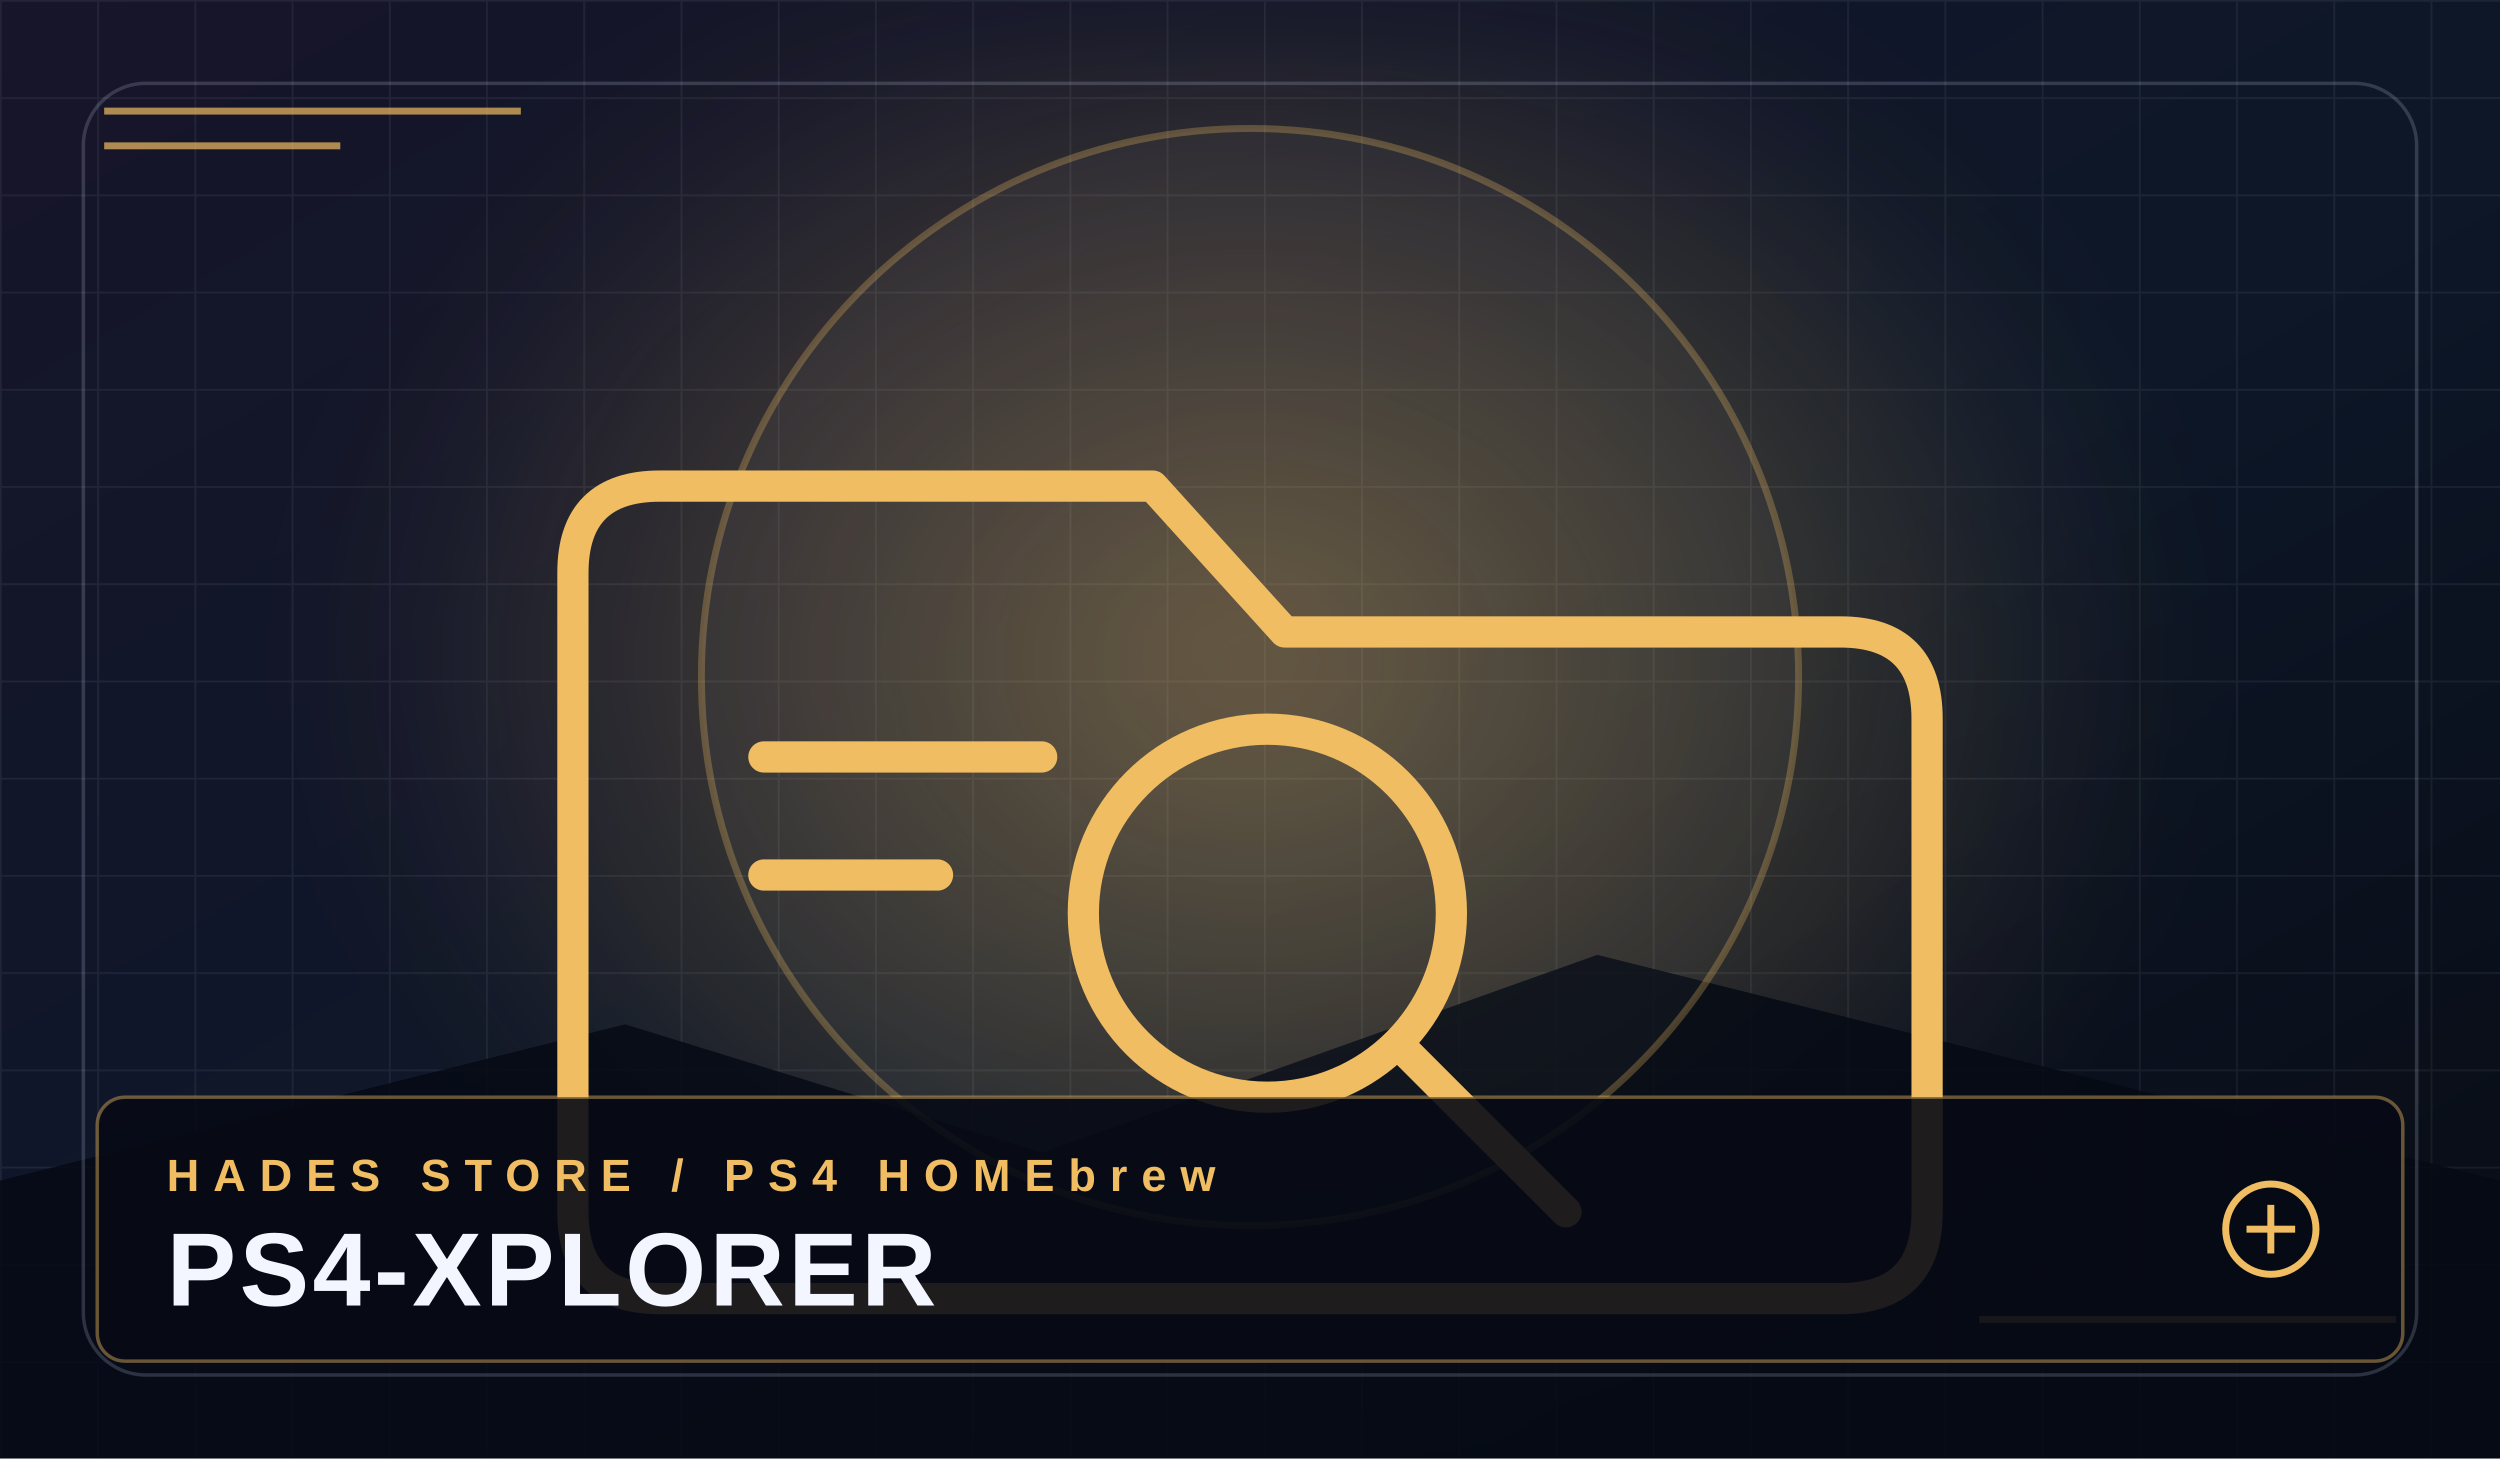
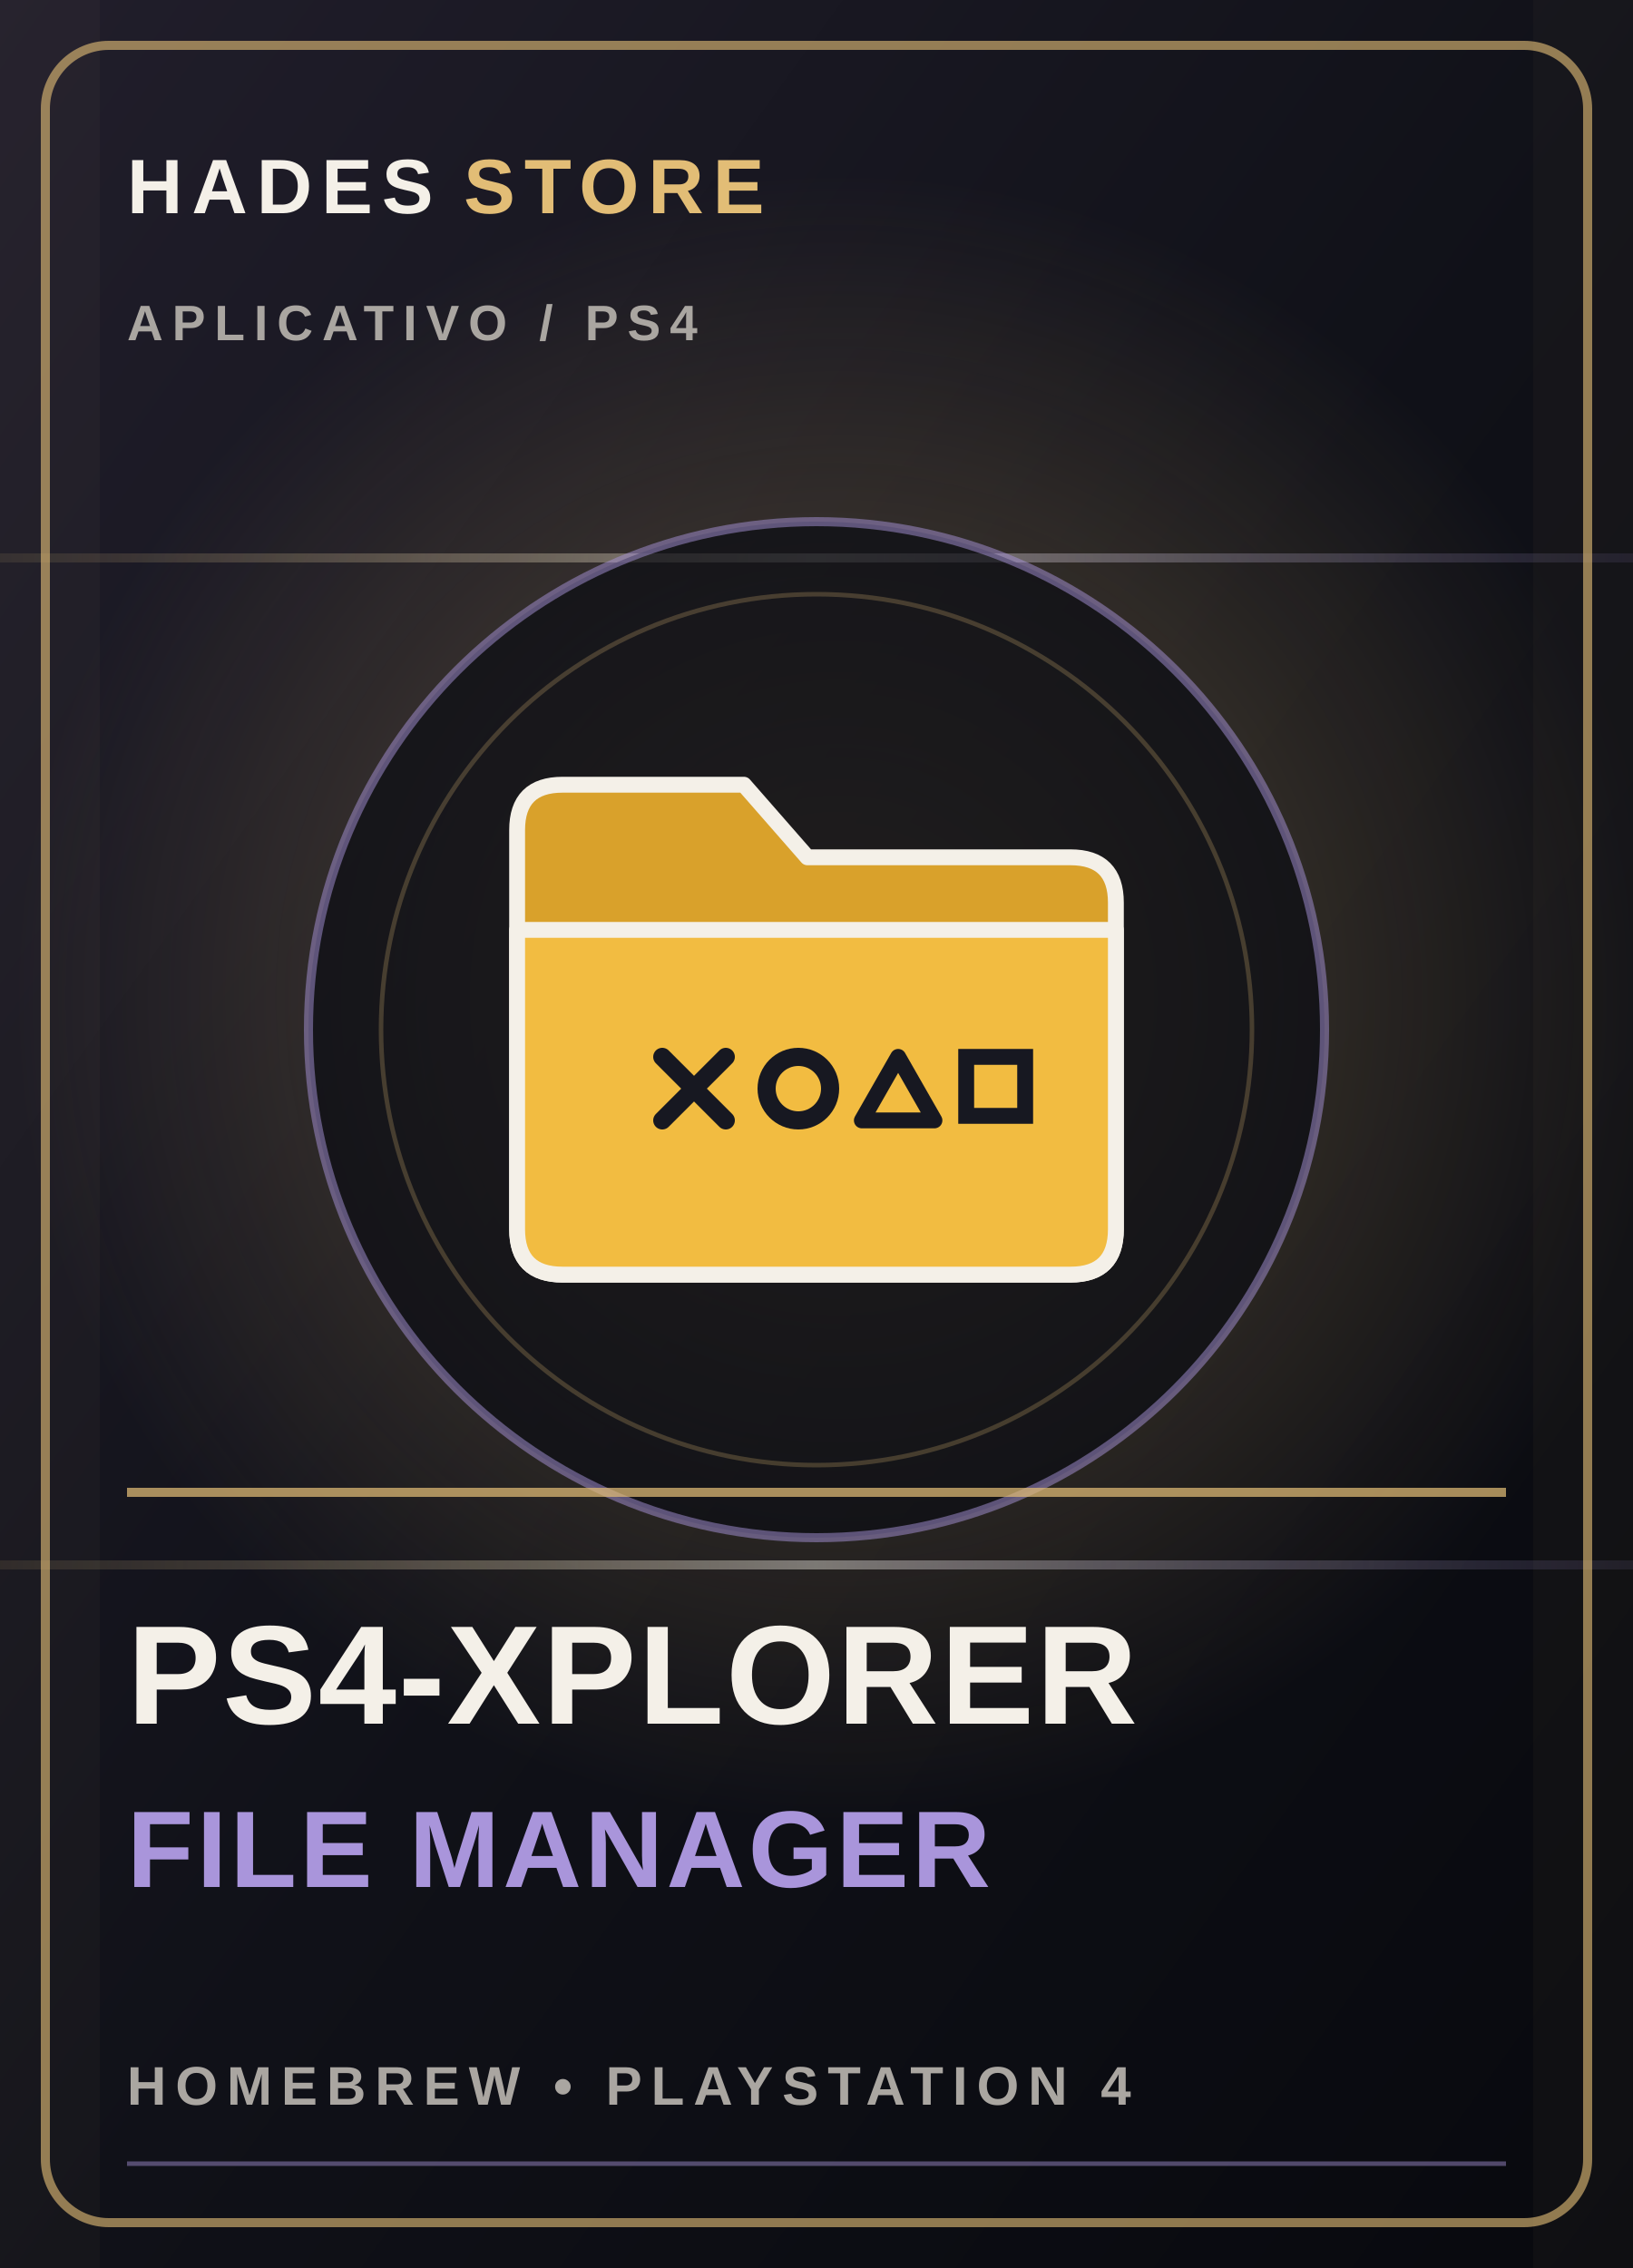
- <svg xmlns="http://www.w3.org/2000/svg" viewBox="0 0 720 420" role="img" aria-label="Capa PS4-Xplorer">
+ <svg xmlns="http://www.w3.org/2000/svg" viewBox="0 0 360 500" role="img" aria-labelledby="title desc">
  <defs>
-     <linearGradient id="bg" x2="1" y2="1">
-       <stop stop-color="#17152a" />
-       <stop offset=".55" stop-color="#0d1728" />
-       <stop offset="1" stop-color="#080b13" />
+     <linearGradient id="bg-cover-4" x1="0" y1="0" x2="1" y2="1">
+       <stop stop-color="#211e2b" />
+       <stop offset=".52" stop-color="#101118" />
+       <stop offset="1" stop-color="#08090e" />
    </linearGradient>
-     <radialGradient id="glow">
-       <stop stop-color="#f0bd62" stop-opacity=".4" />
-       <stop offset="1" stop-color="#f0bd62" stop-opacity="0" />
+     <radialGradient id="glow-cover-4">
+       <stop stop-color="#e2bd76" stop-opacity=".34" />
+       <stop offset="1" stop-color="#e2bd76" stop-opacity="0" />
    </radialGradient>
-     <pattern id="grid" width="28" height="28" patternUnits="userSpaceOnUse">
-       <path d="M28 0H0v28" fill="none" stroke="#d9e7ff" stroke-opacity=".07" />
-     </pattern>
-     <filter id="blur">
-       <feGaussianBlur stdDeviation="22" />
-     </filter>
+     <linearGradient id="foil-cover-4" x1="0" y1="0" x2="1" y2="0">
+       <stop stop-color="#e2bd76" stop-opacity=".1" />
+       <stop offset=".5" stop-color="#f4f0e8" stop-opacity=".42" />
+       <stop offset="1" stop-color="#a995db" stop-opacity=".1" />
+     </linearGradient>
  </defs>
-   <rect width="720" height="420" fill="url(#bg)" />
-   <rect width="720" height="420" fill="url(#grid)" />
-   <ellipse cx="360" cy="190" rx="260" ry="210" fill="url(#glow)" filter="url(#blur)" />
-   <path d="M0 340 180 295 300 332 460 275 720 340v80H0z" fill="#050914" opacity=".85" />
-   <circle cx="360" cy="195" r="158" fill="#fff" fill-opacity=".025" stroke="#f0bd62" stroke-opacity=".28" stroke-width="2" />
-   <g fill="none" stroke="#f0bd62" stroke-width="9" stroke-linecap="round" stroke-linejoin="round">
-     <path d="M190 140h142l38 42h160q25 0 25 25v142q0 25-25 25H190q-25 0-25-25V165q0-25 25-25z" />
-     <circle cx="365" cy="263" r="53" />
-     <path d="m403 301 48 48M220 218h80m-80 34h50" />
+   <rect width="360" height="500" fill="url(#bg-cover-4)" />
+   <circle cx="185" cy="220" r="183" fill="url(#glow-cover-4)" />
+   <path d="M0 123h360M0 345h360" stroke="url(#foil-cover-4)" stroke-width="2" />
+   <path d="M0 0h22v500H0zm338 0h22v500h-22z" fill="#e2bd76" opacity=".035" />
+   <rect x="10" y="10" width="340" height="480" rx="14" fill="none" stroke="#e2bd76" stroke-opacity=".62" stroke-width="2" />
+   <text x="28" y="47" fill="#f4f0e8" font-family="Arial,sans-serif" font-size="17" font-weight="800" letter-spacing="2">HADES <tspan fill="#e2bd76">STORE</tspan>
+   </text>
+   <text x="28" y="75" fill="#aaa6a1" font-family="Arial,sans-serif" font-size="11" font-weight="700" letter-spacing="2">APLICATIVO  /  PS4</text>
+   <circle cx="180" cy="227" r="112" fill="#0c0d14" fill-opacity=".72" stroke="#a995db" stroke-opacity=".5" stroke-width="2" />
+   <circle cx="180" cy="227" r="96" fill="none" stroke="#e2bd76" stroke-opacity=".24" stroke-width="1" />
+   <g color="#e2bd76">
+     <g transform="translate(180, 227)">
+       <path d="M-66,-44 Q-66,-54 -56,-54 L-16,-54 L-2,-38 L56,-38 Q66,-38 66,-28 L66,44 Q66,54 56,54 L-56,54 Q-66,54 -66,44 Z" fill="#d9a12b" stroke="#f4f0e8" stroke-width="3.5" stroke-linejoin="round" />
+       <path d="M-66,-22 L66,-22 L66,44 Q66,54 56,54 L-56,54 Q-66,54 -66,44 Z" fill="#f2bc41" stroke="#f4f0e8" stroke-width="3.5" stroke-linejoin="round" />
+       <path d="M-34,6 L-20,20 M-20,6 L-34,20" stroke="#171821" stroke-width="4" stroke-linecap="round" />
+       <circle cx="-4" cy="13" r="7" fill="none" stroke="#171821" stroke-width="4" />
+       <polygon points="18,6 26,20 10,20" fill="none" stroke="#171821" stroke-width="3.5" stroke-linejoin="round" />
+       <rect x="33" y="6" width="13" height="13" fill="none" stroke="#171821" stroke-width="3.5" />
+     </g>
  </g>
-   <path d="M30 32h120m-120 10h68M570 380h120" stroke="#f0bd62" stroke-opacity=".7" stroke-width="2" />
-   <rect x="24" y="24" width="672" height="372" rx="18" fill="none" stroke="#d8e7ff" stroke-opacity=".18" />
-   <rect x="28" y="316" width="664" height="76" rx="8" fill="#070b16" fill-opacity=".9" stroke="#f0bd62" stroke-opacity=".42" />
-   <text x="48" y="343" fill="#f0bd62" font-family="Arial,sans-serif" font-size="13" font-weight="700" letter-spacing="4">HADES STORE  /  PS4 HOMEbrew</text>
-   <text x="48" y="376" fill="#f4f6ff" font-family="Arial,sans-serif" font-size="30" font-weight="800" letter-spacing="1">PS4-XPLORER</text>
-   <circle cx="654" cy="354" r="13" fill="none" stroke="#f0bd62" stroke-width="2" />
-   <path d="M647 354h14m-7-7v14" stroke="#f0bd62" stroke-width="2" />
+   <path d="M28 329h304" stroke="#e2bd76" stroke-opacity=".72" stroke-width="2" />
+   <text x="28" y="380" fill="#f4f0e8" font-family="Arial,sans-serif" font-size="31" font-weight="900" letter-spacing=".4">PS4-XPLORER</text>
+   <text x="28" y="416" fill="#a995db" font-family="Arial,sans-serif" font-size="24" font-weight="800" letter-spacing=".7">FILE MANAGER</text>
+   <text x="28" y="464" fill="#aaa6a1" font-family="Arial,sans-serif" font-size="12" font-weight="700" letter-spacing="2">HOMEBREW  •  PLAYSTATION 4</text>
+   <path d="M28 477h304" stroke="#a995db" stroke-opacity=".45" />
</svg>
